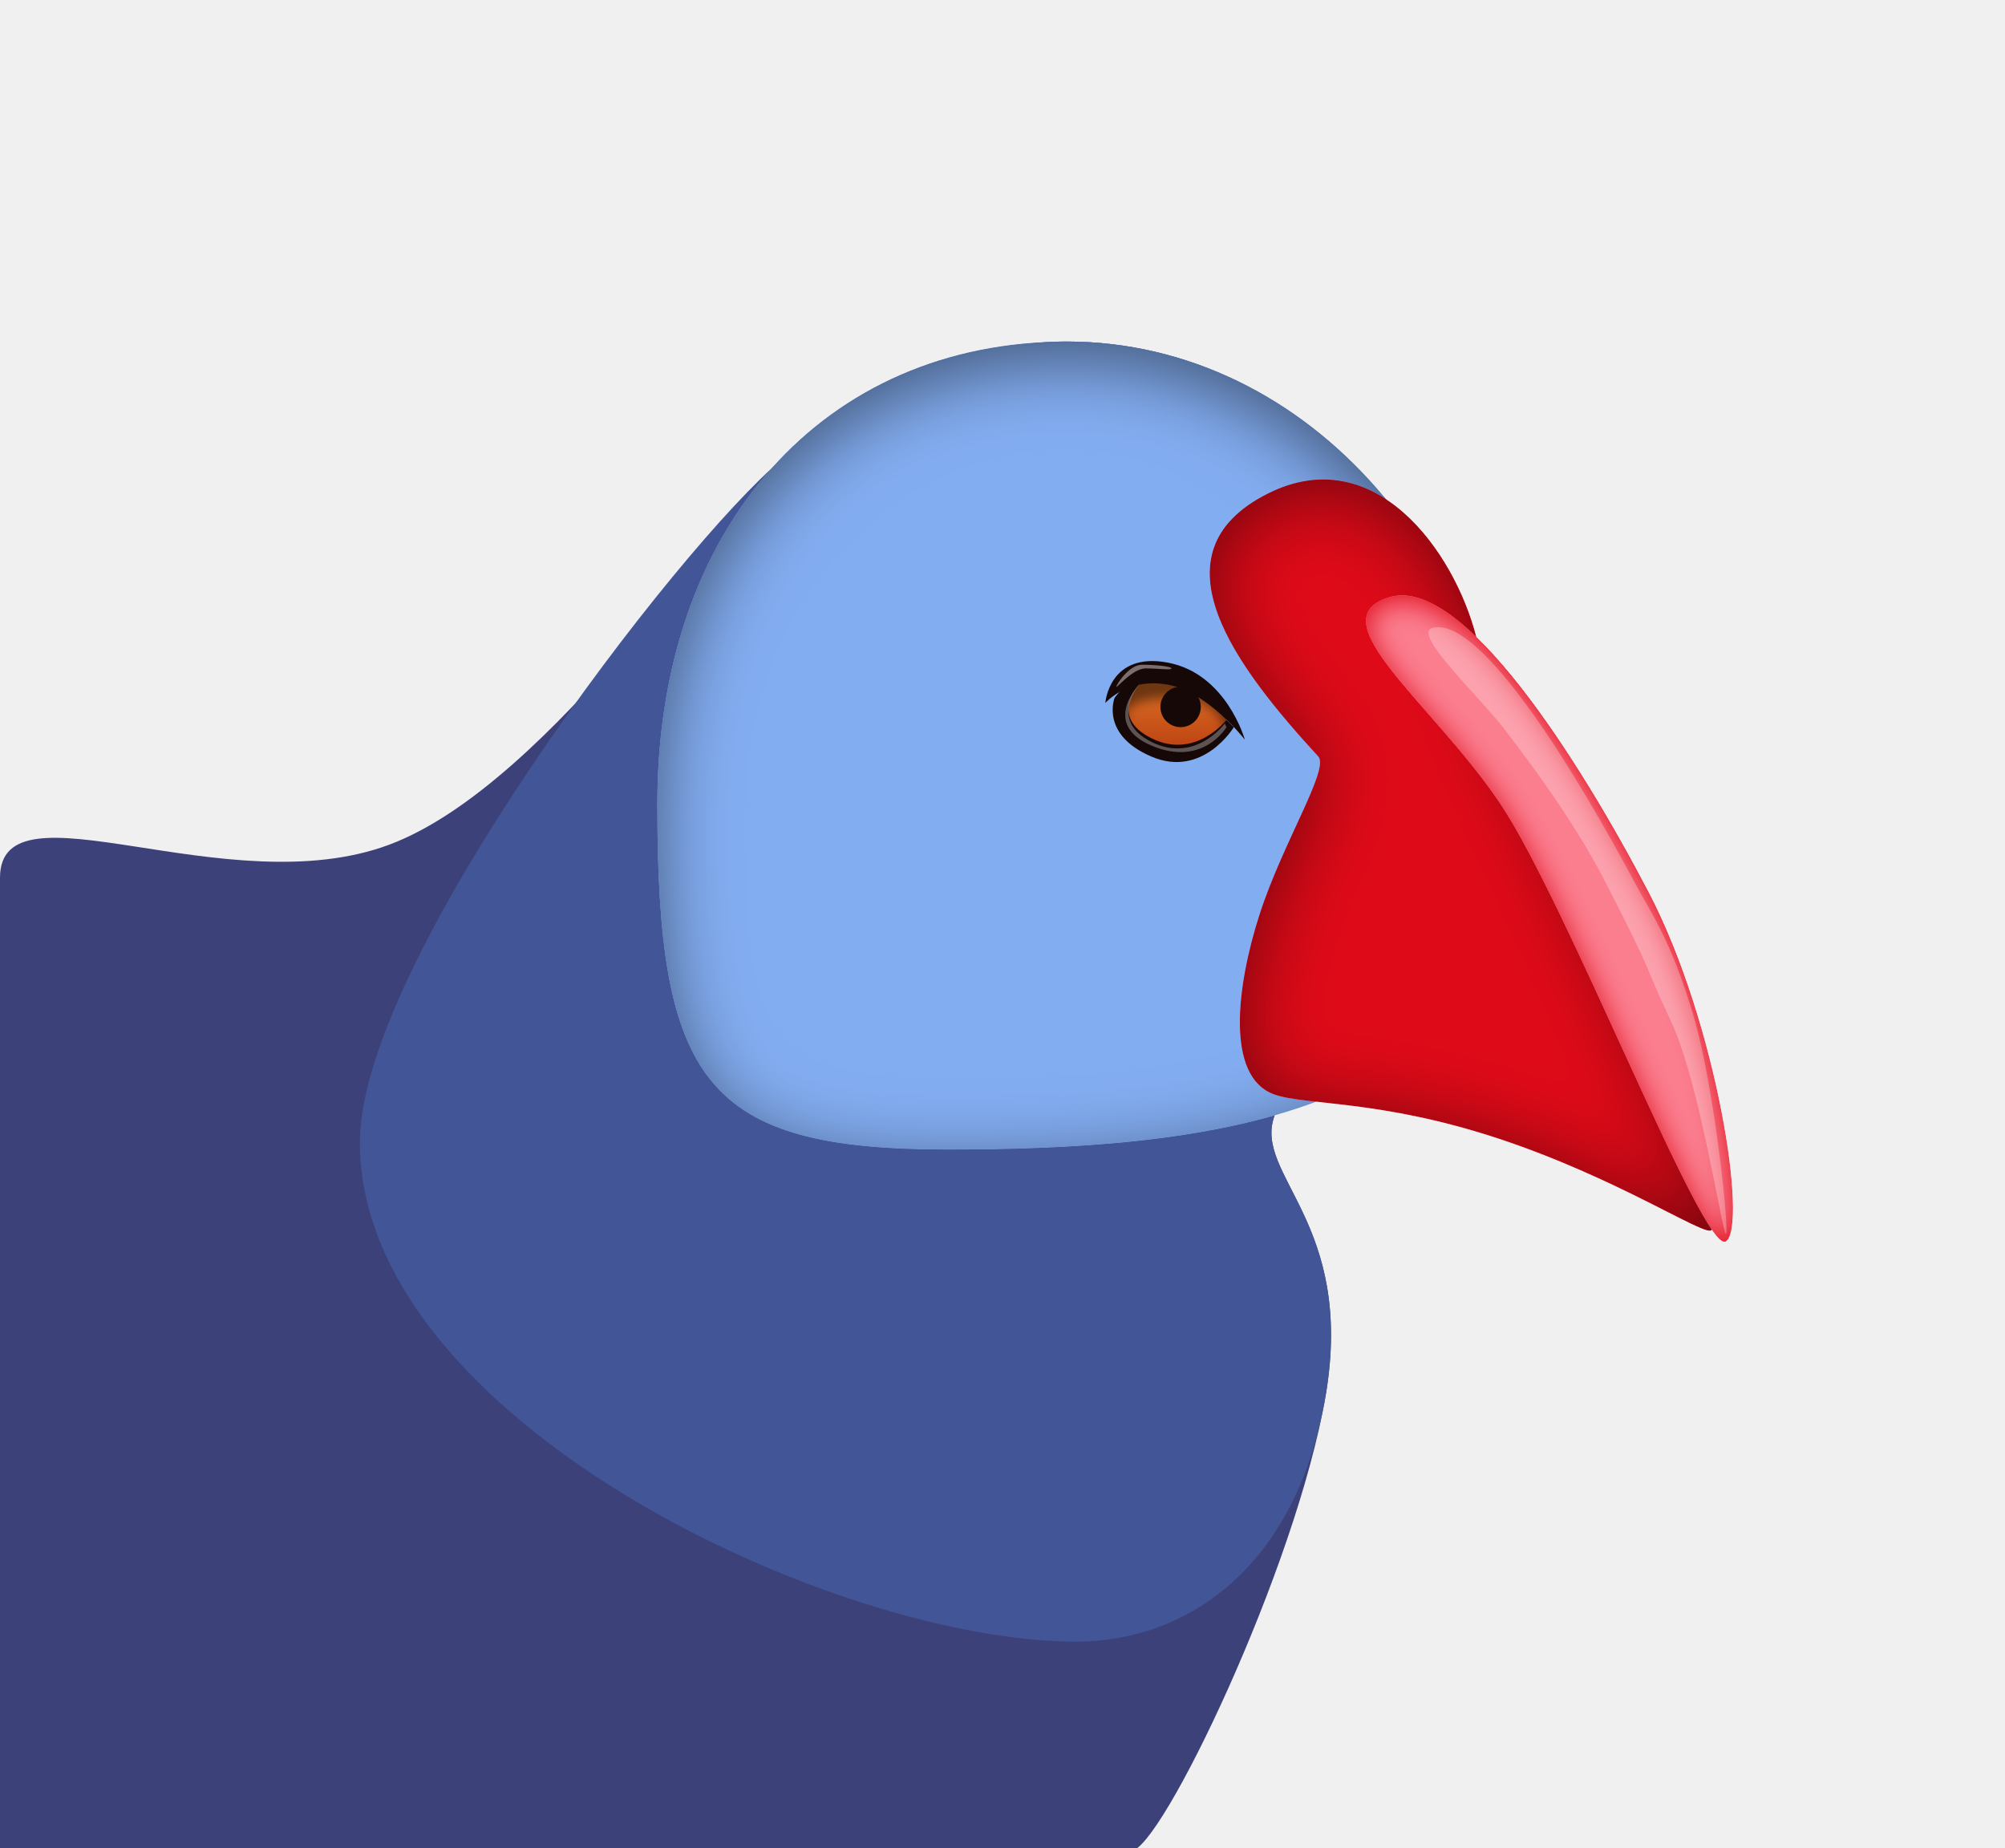
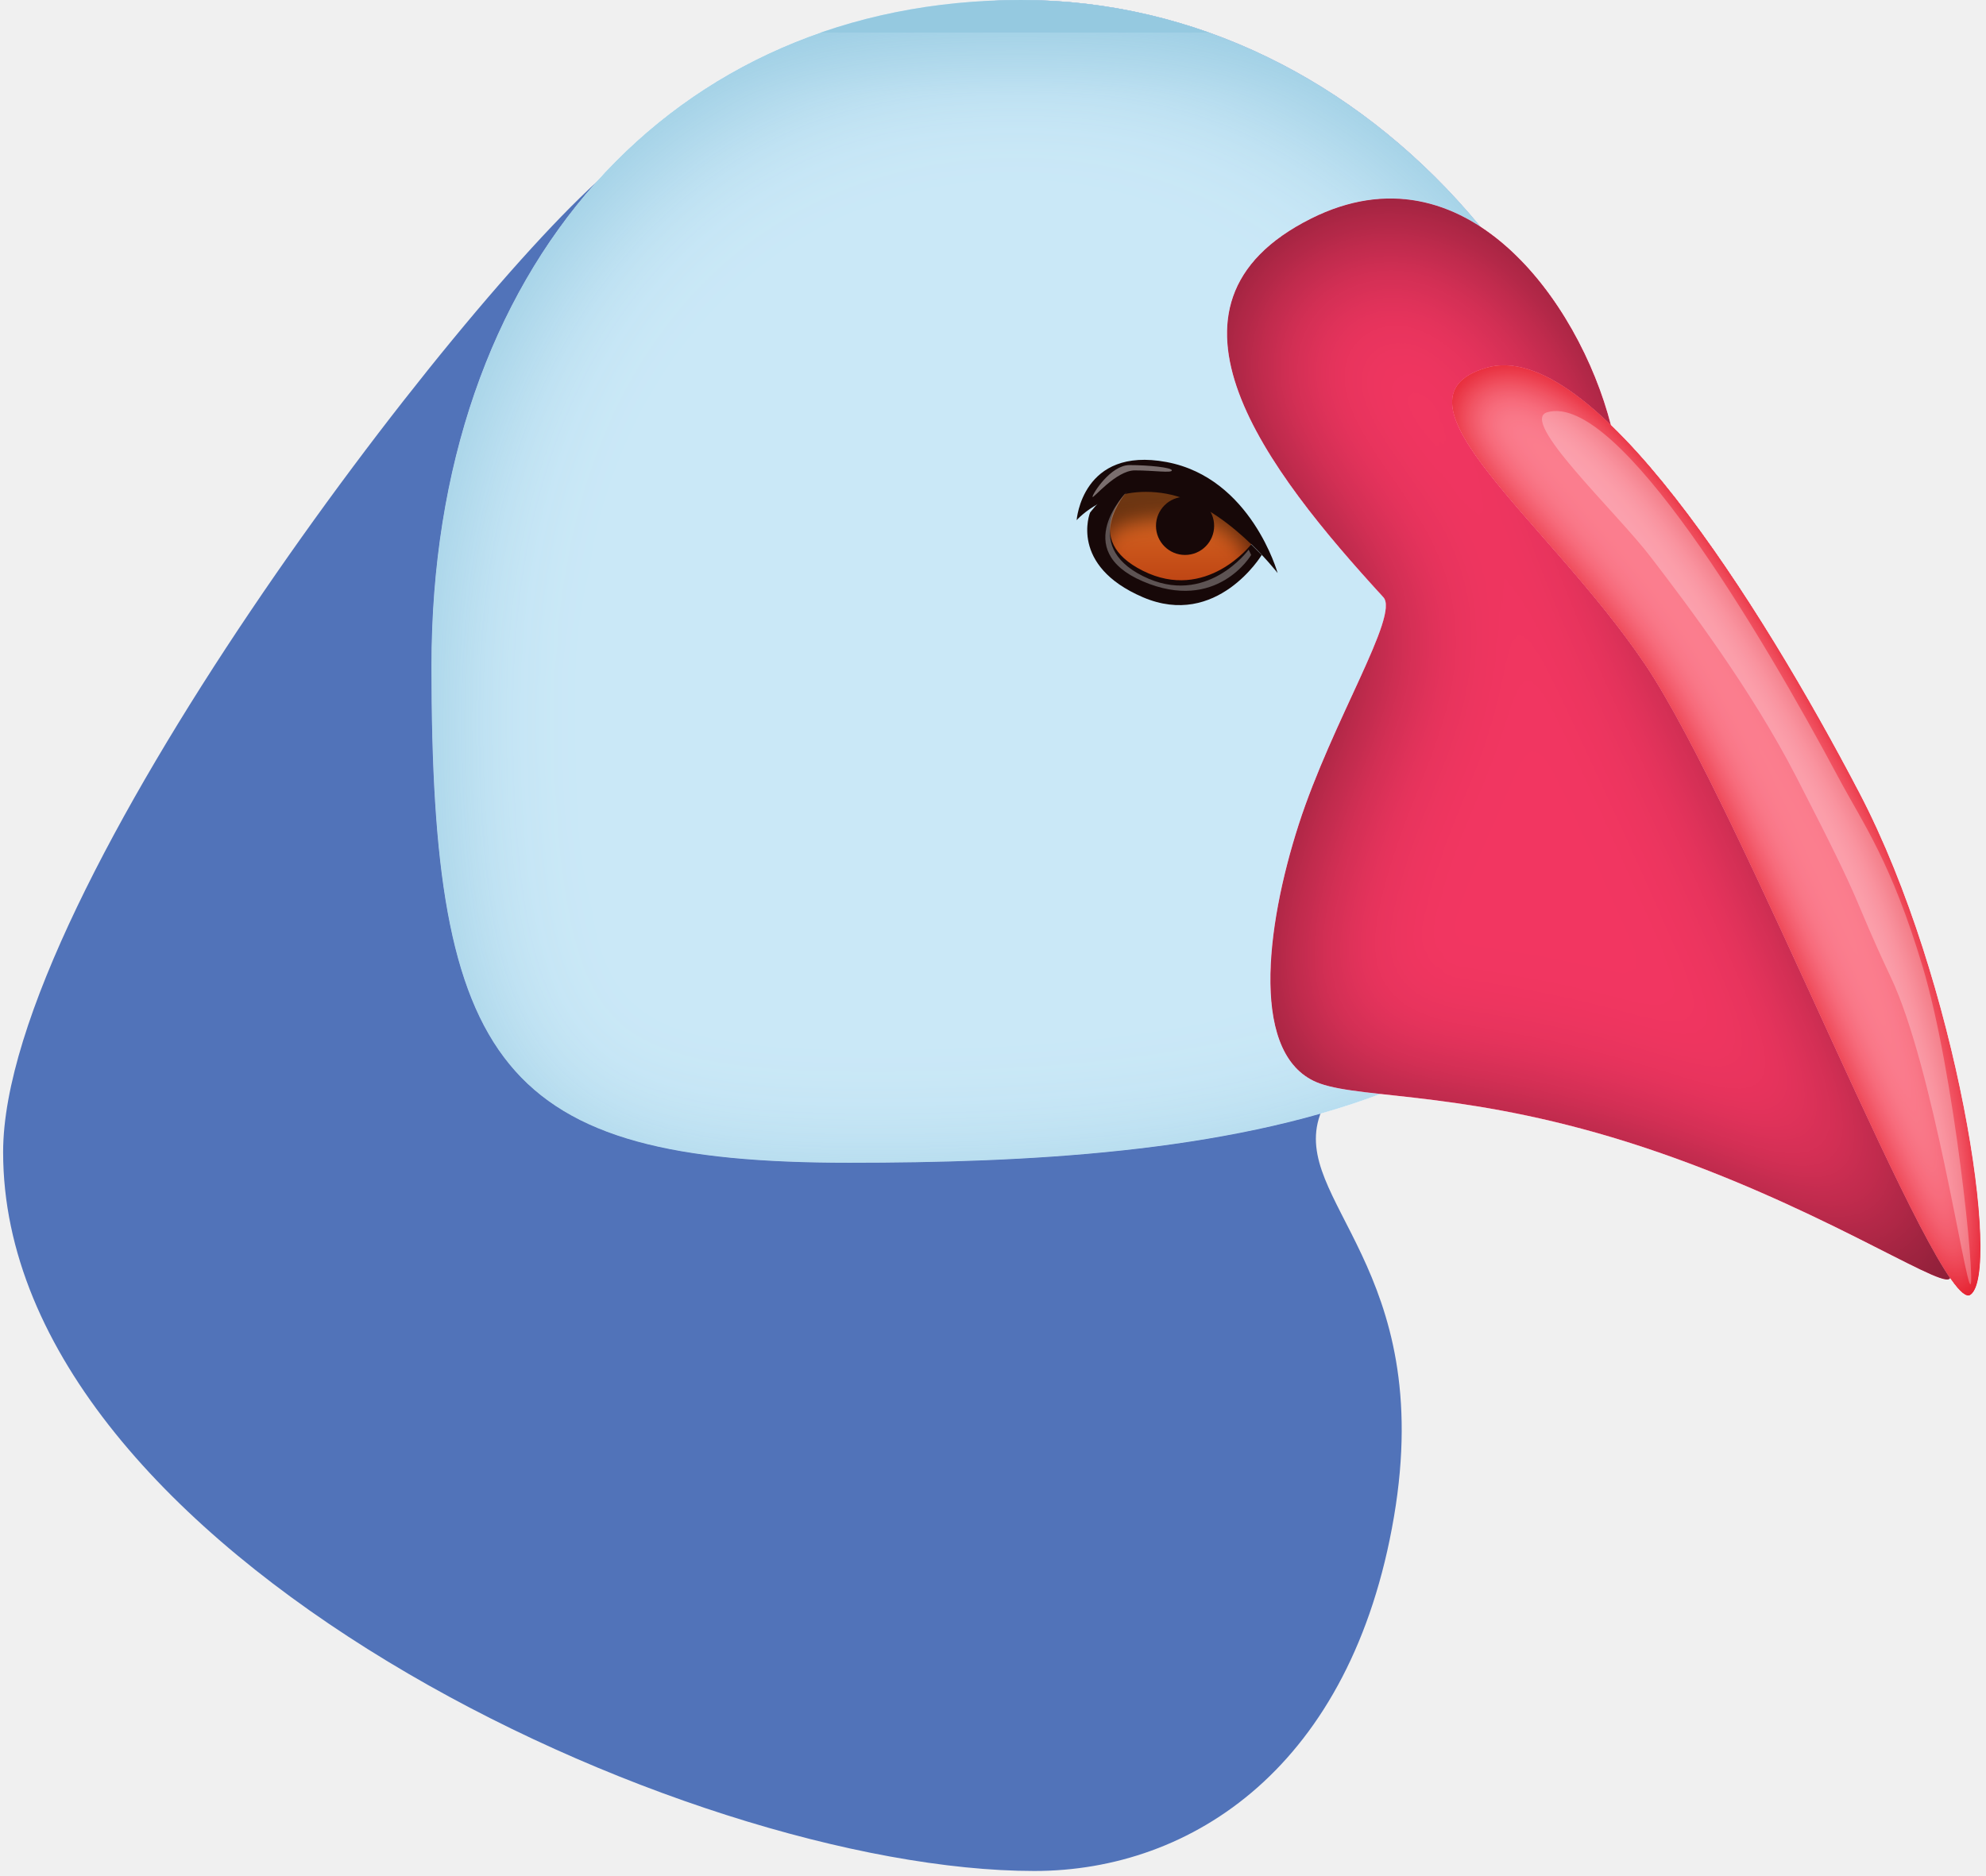
- <svg xmlns="http://www.w3.org/2000/svg" xmlns:xlink="http://www.w3.org/1999/xlink" width="546px" height="503px" viewBox="0 0 546 503" version="1.1">
+ <svg xmlns="http://www.w3.org/2000/svg" xmlns:xlink="http://www.w3.org/1999/xlink" width="306px" height="289px" viewBox="0 0 306 289" version="1.1">
  <defs>
-     <path d="M258,313 C323.998,313 410,305.663 410,230 C410,154.337 356.498,93 290.5,93 C224.502,93 179,143.337 179,219 C179,294.663 192.002,313 258,313 Z" id="path-1" />
+     <path d="M130.852,179.191 C184.628,179.191 254.704,173.215 254.704,111.587 C254.704,49.959 211.11,0 157.333,0 C103.557,0 66.481,41 66.481,102.627 C66.481,164.255 77.076,179.191 130.852,179.191 Z" id="path-1" />
    <filter x="-50%" y="-50%" width="200%" height="200%" filterUnits="objectBoundingBox" id="filter-2">
      <feGaussianBlur stdDeviation="10" in="SourceAlpha" result="shadowBlurInner1" />
      <feOffset dx="0" dy="5" in="shadowBlurInner1" result="shadowOffsetInner1" />
      <feComposite in="shadowOffsetInner1" in2="SourceAlpha" operator="arithmetic" k2="-1" k3="1" result="shadowInnerInner1" />
-       <feColorMatrix values="0 0 0 0 0   0 0 0 0 0   0 0 0 0 0  0 0 0 0.5 0" type="matrix" in="shadowInnerInner1" />
+       <feColorMatrix values="0 0 0 0 0.584   0 0 0 0 0.788   0 0 0 0 0.878  0 0 0 1 0" type="matrix" in="shadowInnerInner1" />
    </filter>
-     <path d="M345.338,134.355 C374.311,119.847 396,150 402,173.355 C408,196.709 420,219 420,219 C420,219 472,331 466,335 C463.809,336.461 440.194,320.63 408,310 C375.806,299.37 355.446,301.019 347,298 C333.677,293.238 336.711,268.498 343,249 C349.289,229.502 362.092,209.373 359,206 C337,182 312.676,150.709 345.338,134.355 Z" id="path-3" />
+     <path d="M202.016,33.684 C225.623,21.867 243.296,46.427 248.185,65.449 C253.074,84.472 262.852,102.627 262.852,102.627 C262.852,102.627 305.222,193.852 300.333,197.11 C298.548,198.299 279.306,185.405 253.074,176.747 C226.842,168.089 210.253,169.432 203.37,166.973 C192.515,163.094 194.987,142.944 200.111,127.062 C205.235,111.181 215.667,94.786 213.148,92.039 C195.222,72.491 175.403,47.004 202.016,33.684 Z" id="path-3" />
    <filter x="-50%" y="-50%" width="200%" height="200%" filterUnits="objectBoundingBox" id="filter-4">
      <feGaussianBlur stdDeviation="11" in="SourceAlpha" result="shadowBlurInner1" />
      <feOffset dx="0" dy="2" in="shadowBlurInner1" result="shadowOffsetInner1" />
      <feComposite in="shadowOffsetInner1" in2="SourceAlpha" operator="arithmetic" k2="-1" k3="1" result="shadowInnerInner1" />
      <feColorMatrix values="0 0 0 0 0   0 0 0 0 0   0 0 0 0 0  0 0 0 0.5 0" type="matrix" in="shadowInnerInner1" />
    </filter>
-     <path d="M378.401,162.6 C398.401,156.6 430.386,207.357 449,243 C467.614,278.643 476,334 470,338 C464,342 426.796,245.834 408.401,218.6 C390.006,191.365 358.401,168.6 378.401,162.6 Z" id="path-5" />
+     <path d="M228.956,56.689 C245.253,51.802 271.315,93.144 286.481,122.175 C301.648,151.207 308.481,196.295 303.593,199.553 C298.704,202.811 268.389,124.484 253.401,102.301 C238.412,80.119 212.66,61.576 228.956,56.689 Z" id="path-5" />
    <filter x="-50%" y="-50%" width="200%" height="200%" filterUnits="objectBoundingBox" id="filter-6">
      <feGaussianBlur stdDeviation="4" in="SourceAlpha" result="shadowBlurInner1" />
      <feOffset dx="0" dy="1" in="shadowBlurInner1" result="shadowOffsetInner1" />
      <feComposite in="shadowOffsetInner1" in2="SourceAlpha" operator="arithmetic" k2="-1" k3="1" result="shadowInnerInner1" />
      <feColorMatrix values="0 0 0 0 0.875   0 0 0 0 0.039   0 0 0 0 0.094  0 0 0 1 0" type="matrix" in="shadowInnerInner1" />
    </filter>
    <linearGradient x1="50%" y1="0%" x2="50%" y2="100%" id="linearGradient-7">
      <stop stop-color="#DE7226" offset="0%" />
      <stop stop-color="#BA3E11" offset="100%" />
    </linearGradient>
-     <path d="M321.5,206 C328.404,206 334,201.299 334,195.5 C334,189.701 328.404,185 321.5,185 C314.596,185 306,185.201 306,191 C306,196.799 314.596,206 321.5,206 Z" id="path-8" />
+     <path d="M182.593,92.039 C188.218,92.039 192.778,88.21 192.778,83.487 C192.778,78.763 188.218,74.934 182.593,74.934 C176.967,74.934 169.963,75.098 169.963,79.821 C169.963,84.545 176.967,92.039 182.593,92.039 Z" id="path-8" />
    <filter x="-50%" y="-50%" width="200%" height="200%" filterUnits="objectBoundingBox" id="filter-9">
      <feGaussianBlur stdDeviation="1.5" in="SourceAlpha" result="shadowBlurInner1" />
      <feOffset dx="0" dy="5" in="shadowBlurInner1" result="shadowOffsetInner1" />
      <feComposite in="shadowOffsetInner1" in2="SourceAlpha" operator="arithmetic" k2="-1" k3="1" result="shadowInnerInner1" />
      <feColorMatrix values="0 0 0 0 0   0 0 0 0 0   0 0 0 0 0  0 0 0 0.5 0" type="matrix" in="shadowInnerInner1" />
    </filter>
  </defs>
  <g id="Page-1" stroke="none" stroke-width="1" fill="none" fill-rule="evenodd">
-     <g id="Desktop-HD-Copy-2">
-       <path d="M308,504 C316,504 352.996,427.127 361,380 C369.004,332.873 341.373,320.111 347,304 C367.786,244.481 410,258.619 410,230 C410,154.337 356.498,93 290.5,93 C268.534,93 241.476,101.171 213,125 C200.401,135.543 150.197,213.491 106,230 C61.803,246.509 -3.68149955e-13,211.68 -3.68149955e-13,239 C-3.62376795e-13,284.848 -4,504 -1.88737914e-12,504 L308,504 Z" id="Oval-7" fill="#3D417A" />
-       <path d="M293,447 C322.927,447 352.996,427.127 361,380 C369.004,332.873 341.373,320.111 347,304 C367.786,244.481 410,258.619 410,230 C410,154.337 356.498,93 290.5,93 C268.534,93 241.476,101.171 213,125 C184.524,148.829 98,262 98,311 C98,386.663 227.002,447 293,447 Z" id="Oval-7" fill="#425697" />
-       <g id="Oval-7">
-         <use fill="#83ADF1" fill-rule="evenodd" xlink:href="#path-1" />
-         <use fill="black" fill-opacity="1" filter="url(#filter-2)" xlink:href="#path-1" />
+     <g id="Desktop-HD-Copy-6" transform="translate(-700, -2179)">
+       <g id="BIRD" transform="translate(700, 2179)">
+         <path d="M159.37,288.334 C183.755,288.334 208.256,272.148 214.778,233.762 C221.3,195.377 198.786,184.983 203.37,171.86 C220.307,123.381 254.704,134.897 254.704,111.587 C254.704,49.959 211.11,0 157.333,0 C139.435,0 117.388,6.655 94.185,26.064 C70.982,45.473 0.481,137.651 0.481,177.562 C0.481,239.189 105.594,288.334 159.37,288.334 Z" id="Oval-7" fill="#5173B9" />
+         <g id="Oval-7">
+           <use fill="#CAE8F7" fill-rule="evenodd" xlink:href="#path-1" />
+           <use fill="black" fill-opacity="1" filter="url(#filter-2)" xlink:href="#path-1" />
+         </g>
+         <g id="Rectangle">
+           <use fill="#F23661" fill-rule="evenodd" xlink:href="#path-3" />
+           <use fill="black" fill-opacity="1" filter="url(#filter-4)" xlink:href="#path-3" />
+         </g>
+         <g id="Rectangle">
+           <use fill="#FB7E8F" fill-rule="evenodd" xlink:href="#path-5" />
+           <use fill="black" fill-opacity="1" filter="url(#filter-6)" xlink:href="#path-5" />
+         </g>
+         <path d="M232.688,66.598 C243.281,62.526 268.606,97.804 282.233,118.692 C286.864,125.79 291.486,130.953 297.776,146.756 C304.067,162.558 310.154,194.73 309.343,194.801 C308.531,194.872 300.749,162.03 293.048,148.804 C285.347,135.578 289.02,140.163 275.815,119.253 C267.567,106.191 256.645,94.154 250.556,87.488 C244.467,80.821 228.352,68.265 232.688,66.598 Z" id="Rectangle" fill-opacity="0.68" fill="#FFFFFF" opacity="0.409" transform="translate(270.6865, 130.5377) rotate(5) translate(-270.6865, -130.5377) " />
+         <g id="Oval-17">
+           <use fill="url(#linearGradient-7)" fill-rule="evenodd" xlink:href="#path-8" />
+           <use fill="black" fill-opacity="1" filter="url(#filter-9)" xlink:href="#path-8" />
+         </g>
+         <ellipse id="Oval-9" fill="#170808" cx="182.593" cy="81.043" rx="4.481" ry="4.48" />
+         <path d="M165.889,80.165 C165.889,80.165 166.704,68.761 179.741,71.205 C192.778,73.648 196.852,88.31 196.852,88.31 C196.852,88.31 188.704,77.721 179.741,76.092 C170.778,74.463 165.889,80.165 165.889,80.165 Z" id="Path-16" fill="#170808" />
+         <path d="M173.653,75.749 C173.653,75.749 166.32,83.079 176.098,87.966 C185.875,92.853 192.778,83.894 192.778,83.894 L194.407,85.523 C194.407,85.523 187.505,96.926 176.098,92.039 C164.69,87.152 167.949,79.007 167.949,79.007 C167.949,79.007 169.306,77.185 170.394,76.563 C171.482,75.942 173.653,75.749 173.653,75.749 Z" id="Path-17" fill="#170808" />
+         <path d="M173.653,75.749 C173.653,75.749 166.32,83.894 176.098,88.781 C185.875,93.668 192.394,84.708 192.394,84.708 L192.778,85.523 C192.778,85.523 187.505,94.482 176.098,89.595 C164.69,84.708 173.653,75.749 173.653,75.749 Z" id="Path-17" fill="#FEFEFE" opacity="0.304" />
+         <path d="M174.852,72.491 C177.777,72.491 180.556,72.941 180.556,72.491 C180.556,72.041 176.962,71.676 174.037,71.676 C171.112,71.676 168.333,76.113 168.333,76.563 C168.333,77.013 171.927,72.491 174.852,72.491 Z" id="Oval-8" fill="#EFE8E8" opacity="0.458" />
      </g>
-       <g id="Rectangle">
-         <use fill="#DF0A18" fill-rule="evenodd" xlink:href="#path-3" />
-         <use fill="black" fill-opacity="1" filter="url(#filter-4)" xlink:href="#path-3" />
-       </g>
-       <g id="Rectangle">
-         <use fill="#FB7E8F" fill-rule="evenodd" xlink:href="#path-5" />
-         <use fill="black" fill-opacity="1" filter="url(#filter-6)" xlink:href="#path-5" />
-       </g>
-       <path d="M382.981,174.766 C395.981,169.766 427.062,213.078 443.786,238.723 C449.469,247.437 455.142,253.777 462.862,273.178 C470.582,292.579 478.053,332.078 477.057,332.165 C476.061,332.253 466.51,291.932 457.059,275.693 C447.608,259.455 452.116,265.084 435.91,239.412 C425.786,223.375 412.383,208.597 404.91,200.412 C397.437,192.227 377.66,176.812 382.981,174.766 Z" id="Rectangle" fill-opacity="0.68" fill="#FFFFFF" opacity="0.409" transform="translate(429.6152, 253.2668) rotate(5) translate(-429.6152, -253.2668) " />
-       <g id="Oval-17">
-         <use fill="url(#linearGradient-7)" fill-rule="evenodd" xlink:href="#path-8" />
-         <use fill="black" fill-opacity="1" filter="url(#filter-9)" xlink:href="#path-8" />
-       </g>
-       <circle id="Oval-9" fill="#170808" cx="321.5" cy="192.5" r="5.5" />
-       <path d="M301,191.421 C301,191.421 302,177.421 318,180.421 C334,183.421 339,201.421 339,201.421 C339,201.421 329,188.421 318,186.421 C307,184.421 301,191.421 301,191.421 Z" id="Path-16" fill="#170808" />
-       <path d="M310.529,186 C310.529,186 301.529,195 313.529,201 C325.529,207 334,196 334,196 L336,198 C336,198 327.529,212 313.529,206 C299.529,200 303.529,190 303.529,190 C303.529,190 305.193,187.763 306.529,187 C307.865,186.237 310.529,186 310.529,186 Z" id="Path-17" fill="#170808" />
-       <path d="M310.529,186 C310.529,186 301.529,196 313.529,202 C325.529,208 333.529,197 333.529,197 L334,198 C334,198 327.529,209 313.529,203 C299.529,197 310.529,186 310.529,186 Z" id="Path-17" fill="#FEFEFE" opacity="0.304" />
-       <path d="M312,182 C315.59,182 319,182.552 319,182 C319,181.448 314.59,181 311,181 C307.41,181 304,186.448 304,187 C304,187.552 308.41,182 312,182 Z" id="Oval-8" fill="#EFE8E8" opacity="0.458" />
    </g>
  </g>
</svg>
